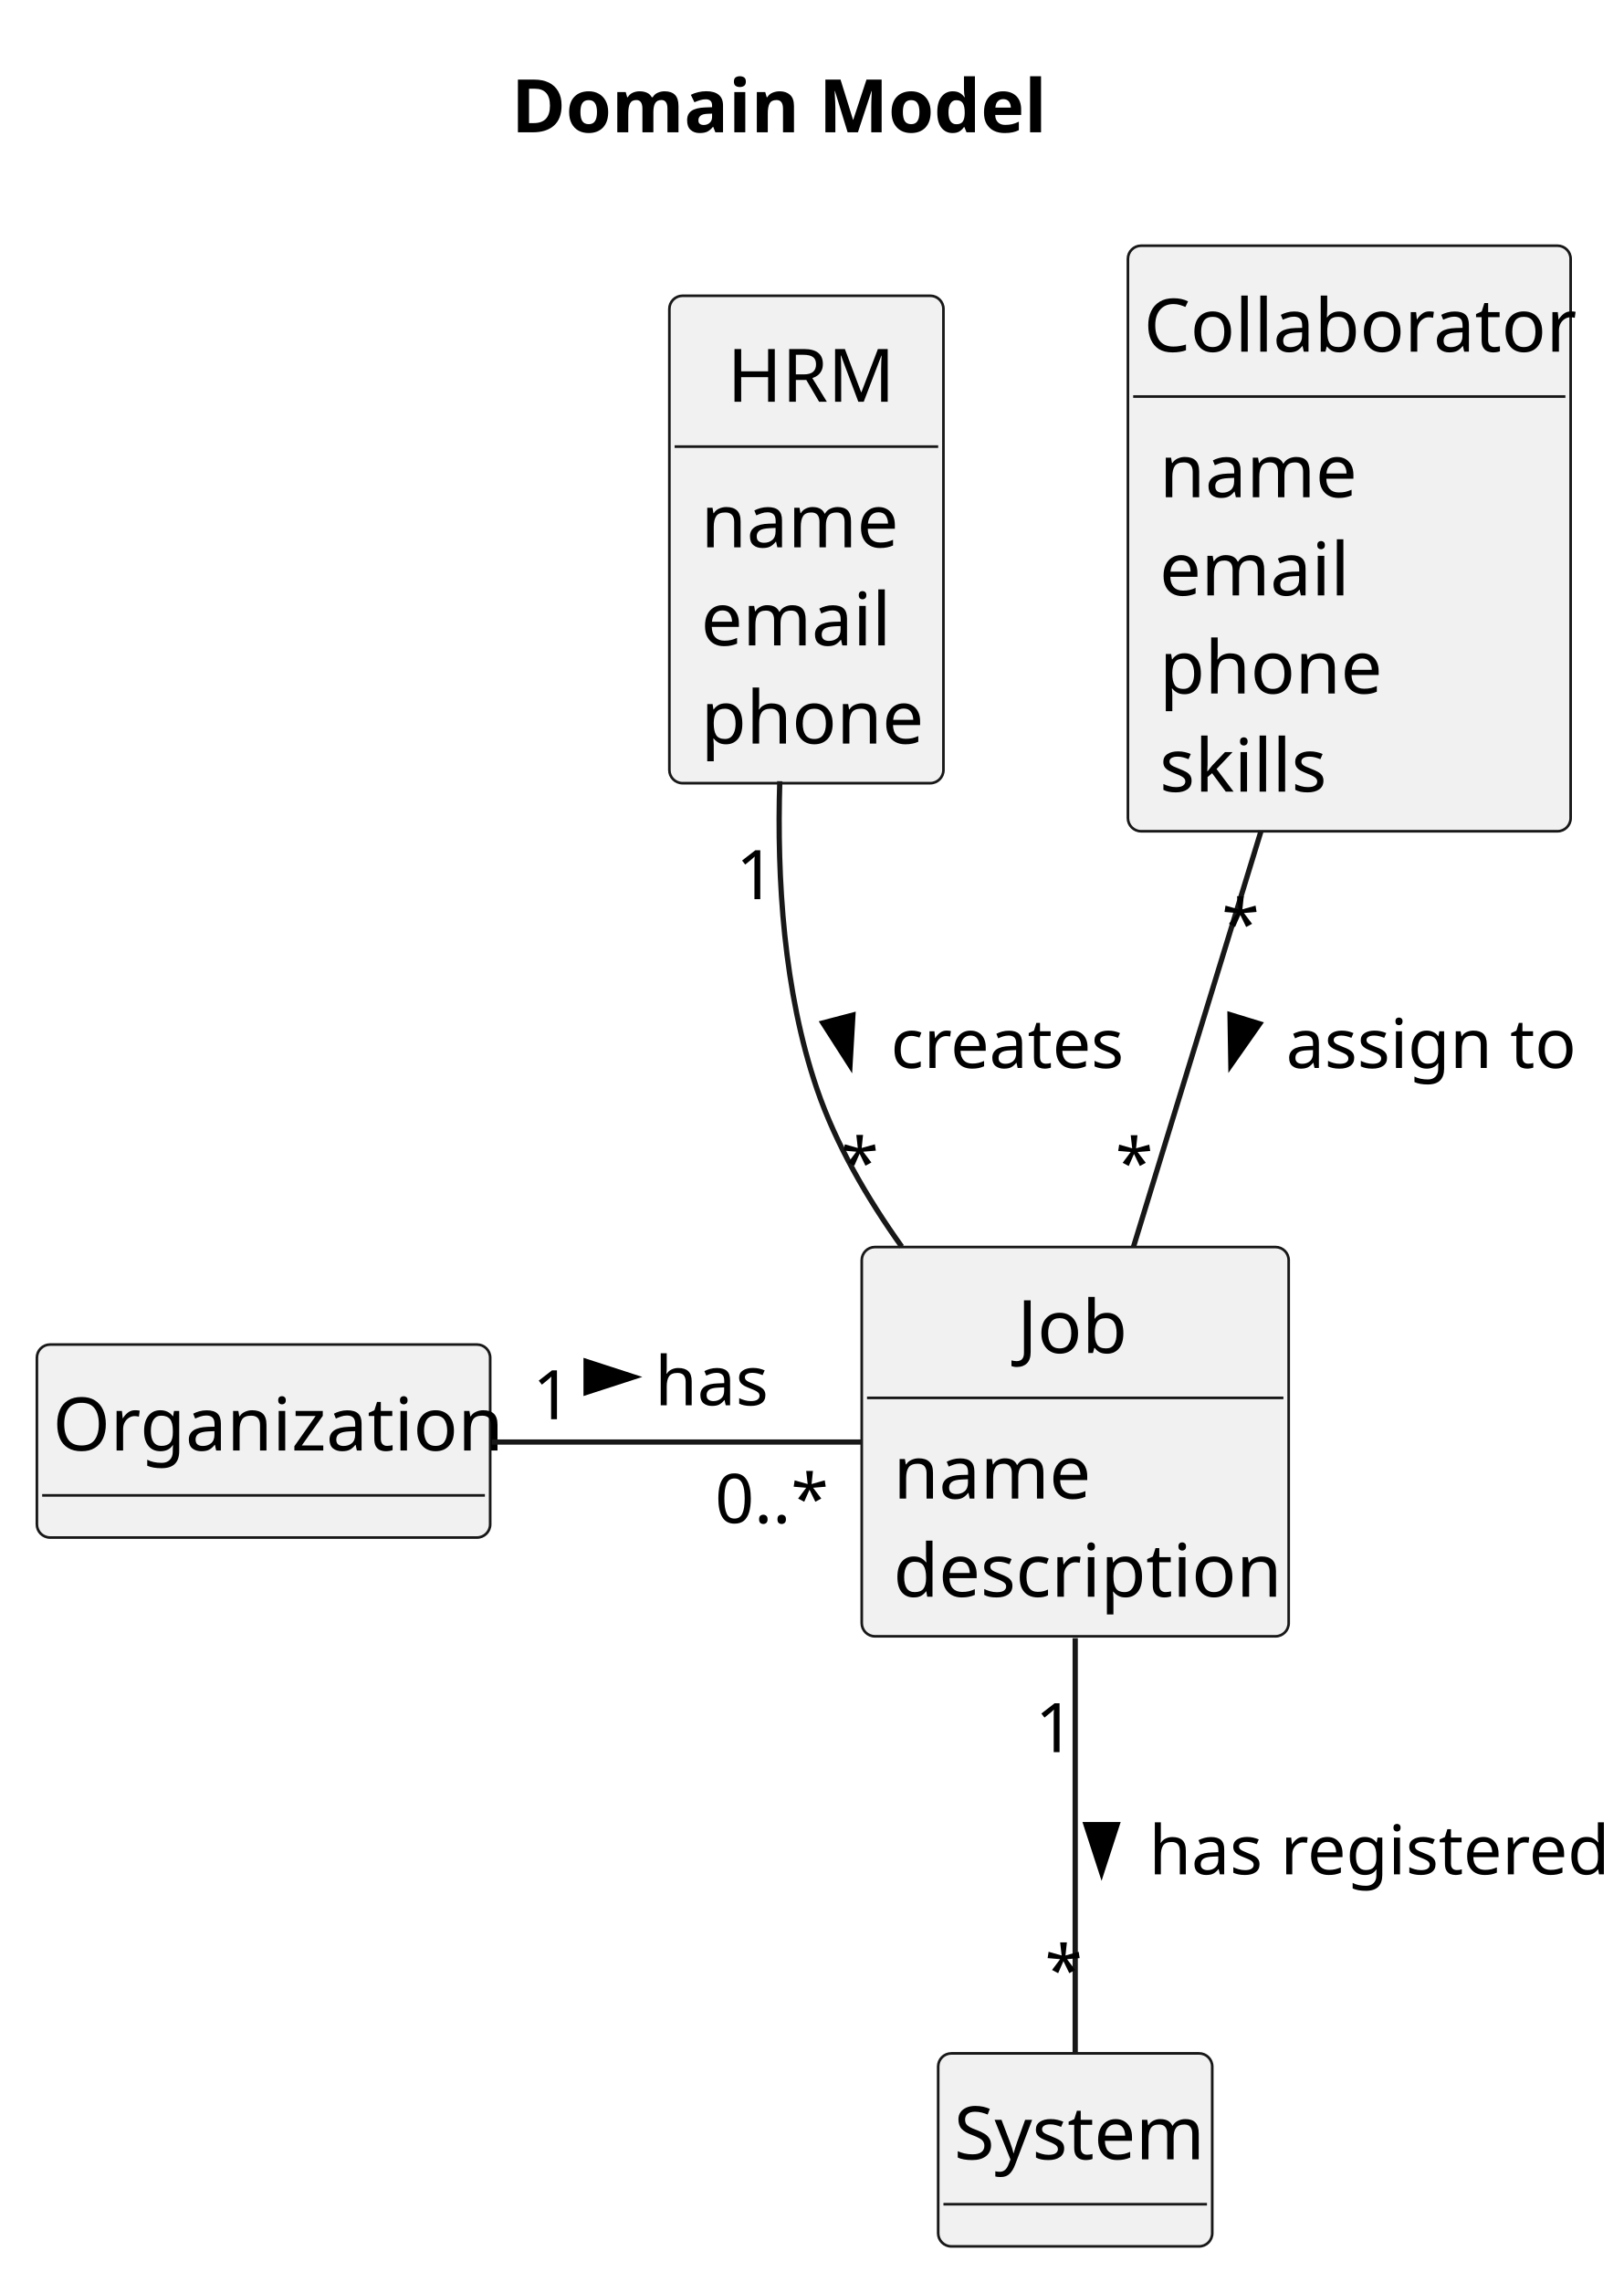
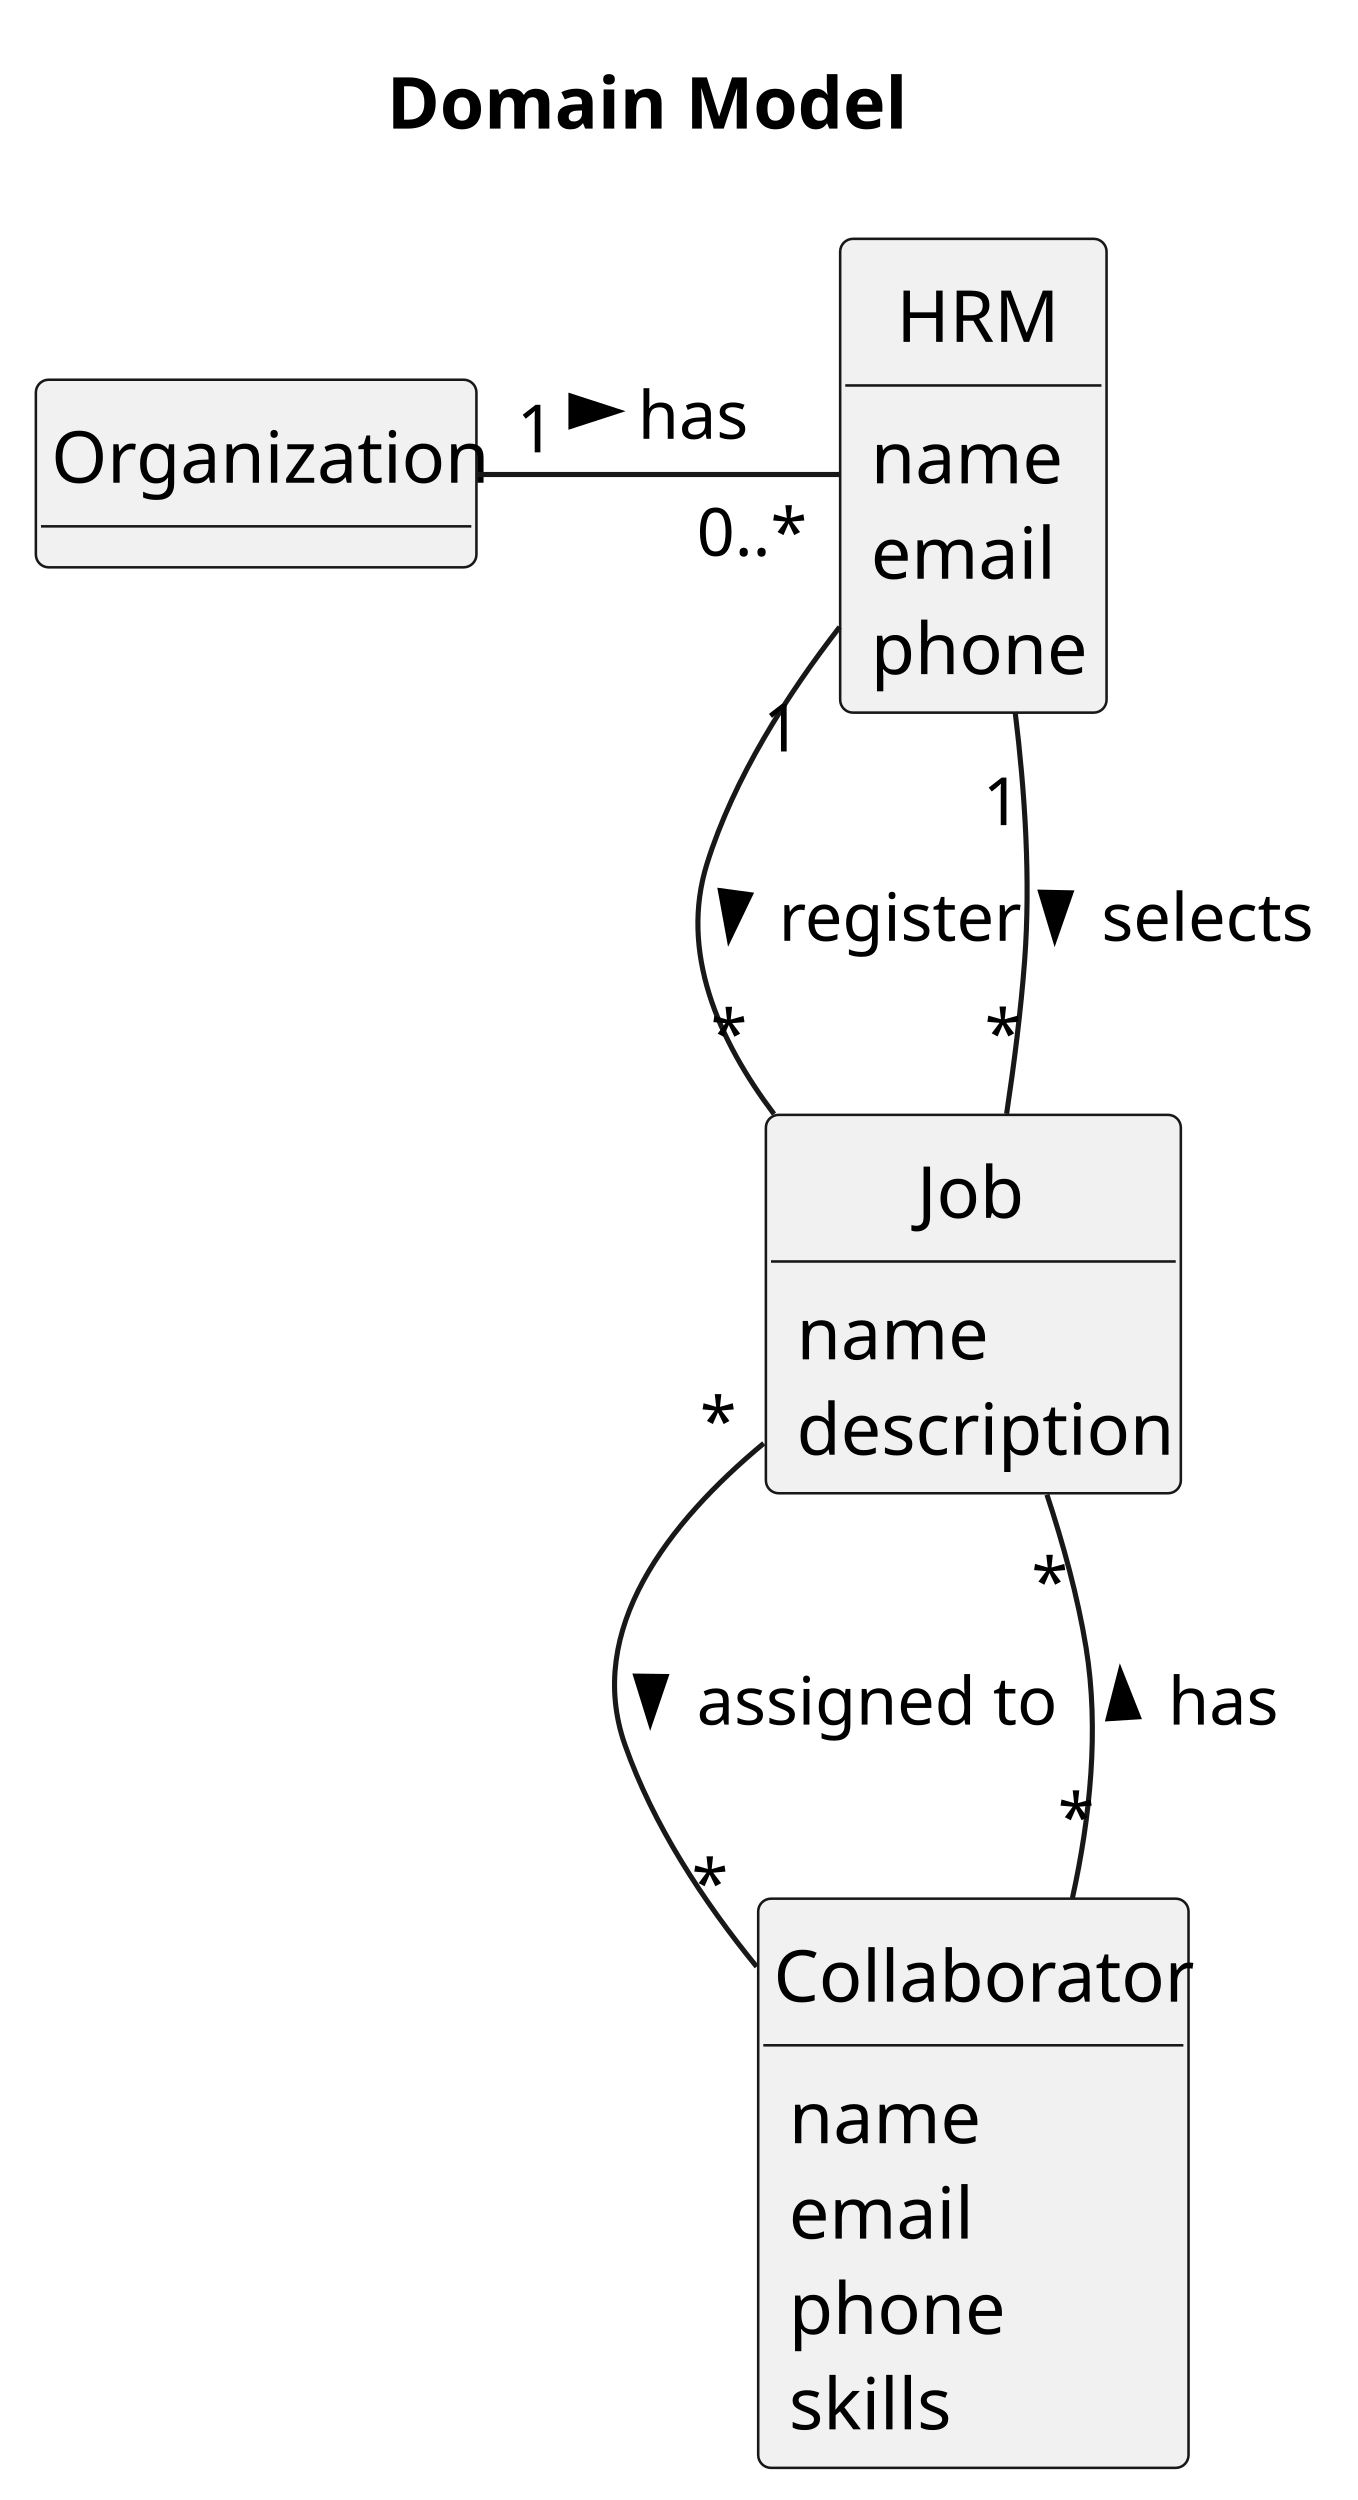
- <svg xmlns="http://www.w3.org/2000/svg" contentStyleType="text/css" height="433px" preserveAspectRatio="none" style="width:308px;height:433px;background:#FFFFFF;" version="1.1" viewBox="0 0 308 433" width="308px" zoomAndPan="magnify">
+ <svg xmlns="http://www.w3.org/2000/svg" contentStyleType="text/css" height="488px" preserveAspectRatio="none" style="width:265px;height:488px;background:#FFFFFF;" version="1.1" viewBox="0 0 265 488" width="265px" zoomAndPan="magnify">
  <defs />
  <g>
-     <text fill="#000000" font-family="sans-serif" font-size="14" font-weight="bold" lengthAdjust="spacing" textLength="100" x="97" y="25.107">Domain Model</text>
+     <text fill="#000000" font-family="sans-serif" font-size="14" font-weight="bold" lengthAdjust="spacing" textLength="100" x="75.5" y="25.107">Domain Model</text>
    <g id="elem_Organization">
-       <rect codeLine="14" fill="#F1F1F1" height="36.621" id="Organization" rx="2.5" ry="2.5" style="stroke:#181818;stroke-width:0.5;" width="86" x="7" y="255.121" />
-       <text fill="#000000" font-family="sans-serif" font-size="14" lengthAdjust="spacing" textLength="80" x="10" y="275.228">Organization</text>
-       <line style="stroke:#181818;stroke-width:0.5;" x1="8" x2="92" y1="283.742" y2="283.742" />
+       <rect codeLine="14" fill="#F1F1F1" height="36.621" id="Organization" rx="2.5" ry="2.5" style="stroke:#181818;stroke-width:0.5;" width="86" x="7" y="74.121" />
+       <text fill="#000000" font-family="sans-serif" font-size="14" lengthAdjust="spacing" textLength="80" x="10" y="94.228">Organization</text>
+       <line style="stroke:#181818;stroke-width:0.5;" x1="8" x2="92" y1="102.742" y2="102.742" />
    </g>
    <g id="elem_Job">
-       <rect codeLine="18" fill="#F1F1F1" height="73.863" id="Job" rx="2.5" ry="2.5" style="stroke:#181818;stroke-width:0.5;" width="81" x="163.5" y="236.621" />
-       <text fill="#000000" font-family="sans-serif" font-size="14" lengthAdjust="spacing" textLength="22" x="193" y="256.728">Job</text>
-       <line style="stroke:#181818;stroke-width:0.5;" x1="164.5" x2="243.5" y1="265.242" y2="265.242" />
-       <text fill="#000000" font-family="sans-serif" font-size="14" lengthAdjust="spacing" textLength="35" x="169.5" y="284.35">name</text>
-       <text fill="#000000" font-family="sans-serif" font-size="14" lengthAdjust="spacing" textLength="69" x="169.5" y="302.971">description</text>
+       <rect codeLine="18" fill="#F1F1F1" height="73.863" id="Job" rx="2.5" ry="2.5" style="stroke:#181818;stroke-width:0.5;" width="81" x="149.5" y="217.621" />
+       <text fill="#000000" font-family="sans-serif" font-size="14" lengthAdjust="spacing" textLength="22" x="179" y="237.728">Job</text>
+       <line style="stroke:#181818;stroke-width:0.5;" x1="150.5" x2="229.5" y1="246.242" y2="246.242" />
+       <text fill="#000000" font-family="sans-serif" font-size="14" lengthAdjust="spacing" textLength="35" x="155.5" y="265.35">name</text>
+       <text fill="#000000" font-family="sans-serif" font-size="14" lengthAdjust="spacing" textLength="69" x="155.5" y="283.971">description</text>
    </g>
    <g id="elem_HRM">
-       <rect codeLine="24" fill="#F1F1F1" height="92.484" id="HRM" rx="2.5" ry="2.5" style="stroke:#181818;stroke-width:0.5;" width="52" x="127" y="56.121" />
-       <text fill="#000000" font-family="sans-serif" font-size="14" lengthAdjust="spacing" textLength="30" x="138" y="76.228">HRM</text>
-       <line style="stroke:#181818;stroke-width:0.5;" x1="128" x2="178" y1="84.742" y2="84.742" />
-       <text fill="#000000" font-family="sans-serif" font-size="14" lengthAdjust="spacing" textLength="35" x="133" y="103.85">name</text>
-       <text fill="#000000" font-family="sans-serif" font-size="14" lengthAdjust="spacing" textLength="33" x="133" y="122.471">email</text>
-       <text fill="#000000" font-family="sans-serif" font-size="14" lengthAdjust="spacing" textLength="40" x="133" y="141.092">phone</text>
+       <rect codeLine="24" fill="#F1F1F1" height="92.484" id="HRM" rx="2.5" ry="2.5" style="stroke:#181818;stroke-width:0.5;" width="52" x="164" y="46.621" />
+       <text fill="#000000" font-family="sans-serif" font-size="14" lengthAdjust="spacing" textLength="30" x="175" y="66.728">HRM</text>
+       <line style="stroke:#181818;stroke-width:0.5;" x1="165" x2="215" y1="75.242" y2="75.242" />
+       <text fill="#000000" font-family="sans-serif" font-size="14" lengthAdjust="spacing" textLength="35" x="170" y="94.35">name</text>
+       <text fill="#000000" font-family="sans-serif" font-size="14" lengthAdjust="spacing" textLength="33" x="170" y="112.971">email</text>
+       <text fill="#000000" font-family="sans-serif" font-size="14" lengthAdjust="spacing" textLength="40" x="170" y="131.592">phone</text>
    </g>
    <g id="elem_Collaborator">
-       <rect codeLine="30" fill="#F1F1F1" height="111.106" id="Collaborator" rx="2.5" ry="2.5" style="stroke:#181818;stroke-width:0.5;" width="84" x="214" y="46.621" />
-       <text fill="#000000" font-family="sans-serif" font-size="14" lengthAdjust="spacing" textLength="78" x="217" y="66.728">Collaborator</text>
-       <line style="stroke:#181818;stroke-width:0.5;" x1="215" x2="297" y1="75.242" y2="75.242" />
-       <text fill="#000000" font-family="sans-serif" font-size="14" lengthAdjust="spacing" textLength="35" x="220" y="94.35">name</text>
-       <text fill="#000000" font-family="sans-serif" font-size="14" lengthAdjust="spacing" textLength="33" x="220" y="112.971">email</text>
-       <text fill="#000000" font-family="sans-serif" font-size="14" lengthAdjust="spacing" textLength="40" x="220" y="131.592">phone</text>
-       <text fill="#000000" font-family="sans-serif" font-size="14" lengthAdjust="spacing" textLength="30" x="220" y="150.213">skills</text>
+       <rect codeLine="30" fill="#F1F1F1" height="111.106" id="Collaborator" rx="2.5" ry="2.5" style="stroke:#181818;stroke-width:0.5;" width="84" x="148" y="370.621" />
+       <text fill="#000000" font-family="sans-serif" font-size="14" lengthAdjust="spacing" textLength="78" x="151" y="390.728">Collaborator</text>
+       <line style="stroke:#181818;stroke-width:0.5;" x1="149" x2="231" y1="399.242" y2="399.242" />
+       <text fill="#000000" font-family="sans-serif" font-size="14" lengthAdjust="spacing" textLength="35" x="154" y="418.35">name</text>
+       <text fill="#000000" font-family="sans-serif" font-size="14" lengthAdjust="spacing" textLength="33" x="154" y="436.971">email</text>
+       <text fill="#000000" font-family="sans-serif" font-size="14" lengthAdjust="spacing" textLength="40" x="154" y="455.592">phone</text>
+       <text fill="#000000" font-family="sans-serif" font-size="14" lengthAdjust="spacing" textLength="30" x="154" y="474.213">skills</text>
    </g>
-     <g id="elem_System">
-       <rect fill="#F1F1F1" height="36.621" id="System" rx="2.5" ry="2.5" style="stroke:#181818;stroke-width:0.5;" width="52" x="178" y="389.621" />
-       <text fill="#000000" font-family="sans-serif" font-size="14" lengthAdjust="spacing" textLength="46" x="181" y="409.728">System</text>
-       <line style="stroke:#181818;stroke-width:0.5;" x1="179" x2="229" y1="418.242" y2="418.242" />
-     </g>
-     <g id="link_Organization_Job">
-       <path codeLine="37" d="M93.31,273.621 C115.28,273.621 141.82,273.621 163.4,273.621 " fill="none" id="Organization-Job" style="stroke:#181818;stroke-width:1.0;" />
-       <polygon fill="#000000" points="120.25,261.267,111.205,258.328,111.205,264.205,120.25,261.267" style="stroke:#000000;stroke-width:1.0;" />
-       <text fill="#000000" font-family="sans-serif" font-size="13" lengthAdjust="spacing" textLength="21" x="124.25" y="266.649">has</text>
-       <text fill="#000000" font-family="sans-serif" font-size="13" lengthAdjust="spacing" textLength="7" x="101.063" y="269.297">1</text>
-       <text fill="#000000" font-family="sans-serif" font-size="13" lengthAdjust="spacing" textLength="20" x="135.652" y="288.984">0..*</text>
-     </g>
-     <g id="link_Job_System">
-       <path codeLine="38" d="M204,310.831 C204,336.421 204,369.601 204,389.581 " fill="none" id="Job-System" style="stroke:#181818;stroke-width:1.0;" />
-       <polygon fill="#000000" points="209,355.267,211.939,346.221,206.061,346.221,209,355.267" style="stroke:#000000;stroke-width:1.0;" />
-       <text fill="#000000" font-family="sans-serif" font-size="13" lengthAdjust="spacing" textLength="82" x="218" y="355.649">has registered</text>
-       <text fill="#000000" font-family="sans-serif" font-size="13" lengthAdjust="spacing" textLength="7" x="196.42" y="332.466">1</text>
-       <text fill="#000000" font-family="sans-serif" font-size="13" lengthAdjust="spacing" textLength="5" x="198.234" y="378.431">*</text>
+     <g id="link_Organization_HRM">
+       <path codeLine="37" d="M93.15,92.621 C116.29,92.621 144.04,92.621 163.89,92.621 " fill="none" id="Organization-HRM" style="stroke:#181818;stroke-width:1.0;" />
+       <polygon fill="#000000" points="120.5,80.267,111.455,77.328,111.455,83.206,120.5,80.267" style="stroke:#000000;stroke-width:1.0;" />
+       <text fill="#000000" font-family="sans-serif" font-size="13" lengthAdjust="spacing" textLength="21" x="124.5" y="85.649">has</text>
+       <text fill="#000000" font-family="sans-serif" font-size="13" lengthAdjust="spacing" textLength="7" x="100.876" y="88.297">1</text>
+       <text fill="#000000" font-family="sans-serif" font-size="13" lengthAdjust="spacing" textLength="20" x="135.991" y="108.488">0..*</text>
    </g>
    <g id="link_HRM_Job">
-       <path codeLine="39" d="M147.95,148.231 C147.38,166.761 148.7,188.171 155,206.621 C158.6,217.151 164.55,227.401 171.09,236.551 " fill="none" id="HRM-Job" style="stroke:#181818;stroke-width:1.0;" />
-       <polygon fill="#000000" points="161.267,202.103,161.818,192.609,156.132,194.099,161.267,202.103" style="stroke:#000000;stroke-width:1.0;" />
-       <text fill="#000000" font-family="sans-serif" font-size="13" lengthAdjust="spacing" textLength="43" x="169" y="202.649">creates</text>
-       <text fill="#000000" font-family="sans-serif" font-size="13" lengthAdjust="spacing" textLength="7" x="139.641" y="170.607">1</text>
-       <text fill="#000000" font-family="sans-serif" font-size="13" lengthAdjust="spacing" textLength="5" x="159.561" y="225.217">*</text>
+       <path codeLine="38" d="M163.9,122.391 C153.72,135.511 143.25,151.831 138,168.621 C132.63,185.791 140.2,203.041 151.09,217.471 " fill="none" id="HRM-Job" style="stroke:#181818;stroke-width:1.0;" />
+       <polygon fill="#000000" points="142.332,183.222,146.453,174.65,140.627,173.865,142.332,183.222" style="stroke:#000000;stroke-width:1.0;" />
+       <text fill="#000000" font-family="sans-serif" font-size="13" lengthAdjust="spacing" textLength="43" x="152" y="183.649">register</text>
+       <text fill="#000000" font-family="sans-serif" font-size="13" lengthAdjust="spacing" textLength="7" x="148.945" y="146.679">1</text>
+       <text fill="#000000" font-family="sans-serif" font-size="13" lengthAdjust="spacing" textLength="5" x="138.714" y="206.406">*</text>
+     </g>
+     <g id="link_HRM_Job">
+       <path codeLine="39" d="M198.16,138.991 C200.05,154.411 201.2,171.751 200,187.621 C199.27,197.331 197.94,207.771 196.49,217.421 " fill="none" id="HRM-Job-1" style="stroke:#181818;stroke-width:1.0;" />
+       <polygon fill="#000000" points="205.894,183.266,209.024,174.285,203.148,174.16,205.894,183.266" style="stroke:#000000;stroke-width:1.0;" />
+       <text fill="#000000" font-family="sans-serif" font-size="13" lengthAdjust="spacing" textLength="42" x="215" y="183.649">selects</text>
+       <text fill="#000000" font-family="sans-serif" font-size="13" lengthAdjust="spacing" textLength="7" x="191.844" y="161.064">1</text>
+       <text fill="#000000" font-family="sans-serif" font-size="13" lengthAdjust="spacing" textLength="5" x="192.201" y="206.347">*</text>
    </g>
    <g id="link_Collaborator_Job">
-       <path codeLine="40" d="M239.26,157.681 C231.33,183.521 222.09,213.671 215.05,236.601 " fill="none" id="Collaborator-Job" style="stroke:#181818;stroke-width:1.0;" />
-       <polygon fill="#000000" points="233.534,202.047,238.996,194.261,233.377,192.537,233.534,202.047" style="stroke:#000000;stroke-width:1.0;" />
-       <text fill="#000000" font-family="sans-serif" font-size="13" lengthAdjust="spacing" textLength="53" x="244" y="202.649">assign to</text>
-       <text fill="#000000" font-family="sans-serif" font-size="13" lengthAdjust="spacing" textLength="5" x="231.795" y="179.929">*</text>
-       <text fill="#000000" font-family="sans-serif" font-size="13" lengthAdjust="spacing" textLength="5" x="211.626" y="225.276">*</text>
+       <path codeLine="40" d="M209.33,370.521 C212.8,354.791 214.59,337.581 212,321.621 C210.39,311.721 207.52,301.311 204.36,291.751 " fill="none" id="Collaborator-Job" style="stroke:#181818;stroke-width:1.0;" />
+       <polygon fill="#000000" points="218.685,326.276,216.322,335.489,222.188,335.119,218.685,326.276" style="stroke:#000000;stroke-width:1.0;" />
+       <text fill="#000000" font-family="sans-serif" font-size="13" lengthAdjust="spacing" textLength="21" x="228" y="336.649">has</text>
+       <text fill="#000000" font-family="sans-serif" font-size="13" lengthAdjust="spacing" textLength="5" x="206.486" y="359.349">*</text>
+       <text fill="#000000" font-family="sans-serif" font-size="13" lengthAdjust="spacing" textLength="5" x="201.324" y="313.372">*</text>
+     </g>
+     <g id="link_Job_Collaborator">
+       <path codeLine="41" d="M149.08,281.741 C130.44,297.221 114.09,318.161 122,340.621 C127.51,356.251 137.26,371.121 147.7,383.901 " fill="none" id="Job-Collaborator" style="stroke:#181818;stroke-width:1.0;" />
+       <polygon fill="#000000" points="126.933,336.266,129.993,327.262,124.116,327.182,126.933,336.266" style="stroke:#000000;stroke-width:1.0;" />
+       <text fill="#000000" font-family="sans-serif" font-size="13" lengthAdjust="spacing" textLength="67" x="136" y="336.649">assigned to</text>
+       <text fill="#000000" font-family="sans-serif" font-size="13" lengthAdjust="spacing" textLength="5" x="136.617" y="282.007">*</text>
+       <text fill="#000000" font-family="sans-serif" font-size="13" lengthAdjust="spacing" textLength="5" x="135" y="372.228">*</text>
    </g>
  </g>
</svg>
